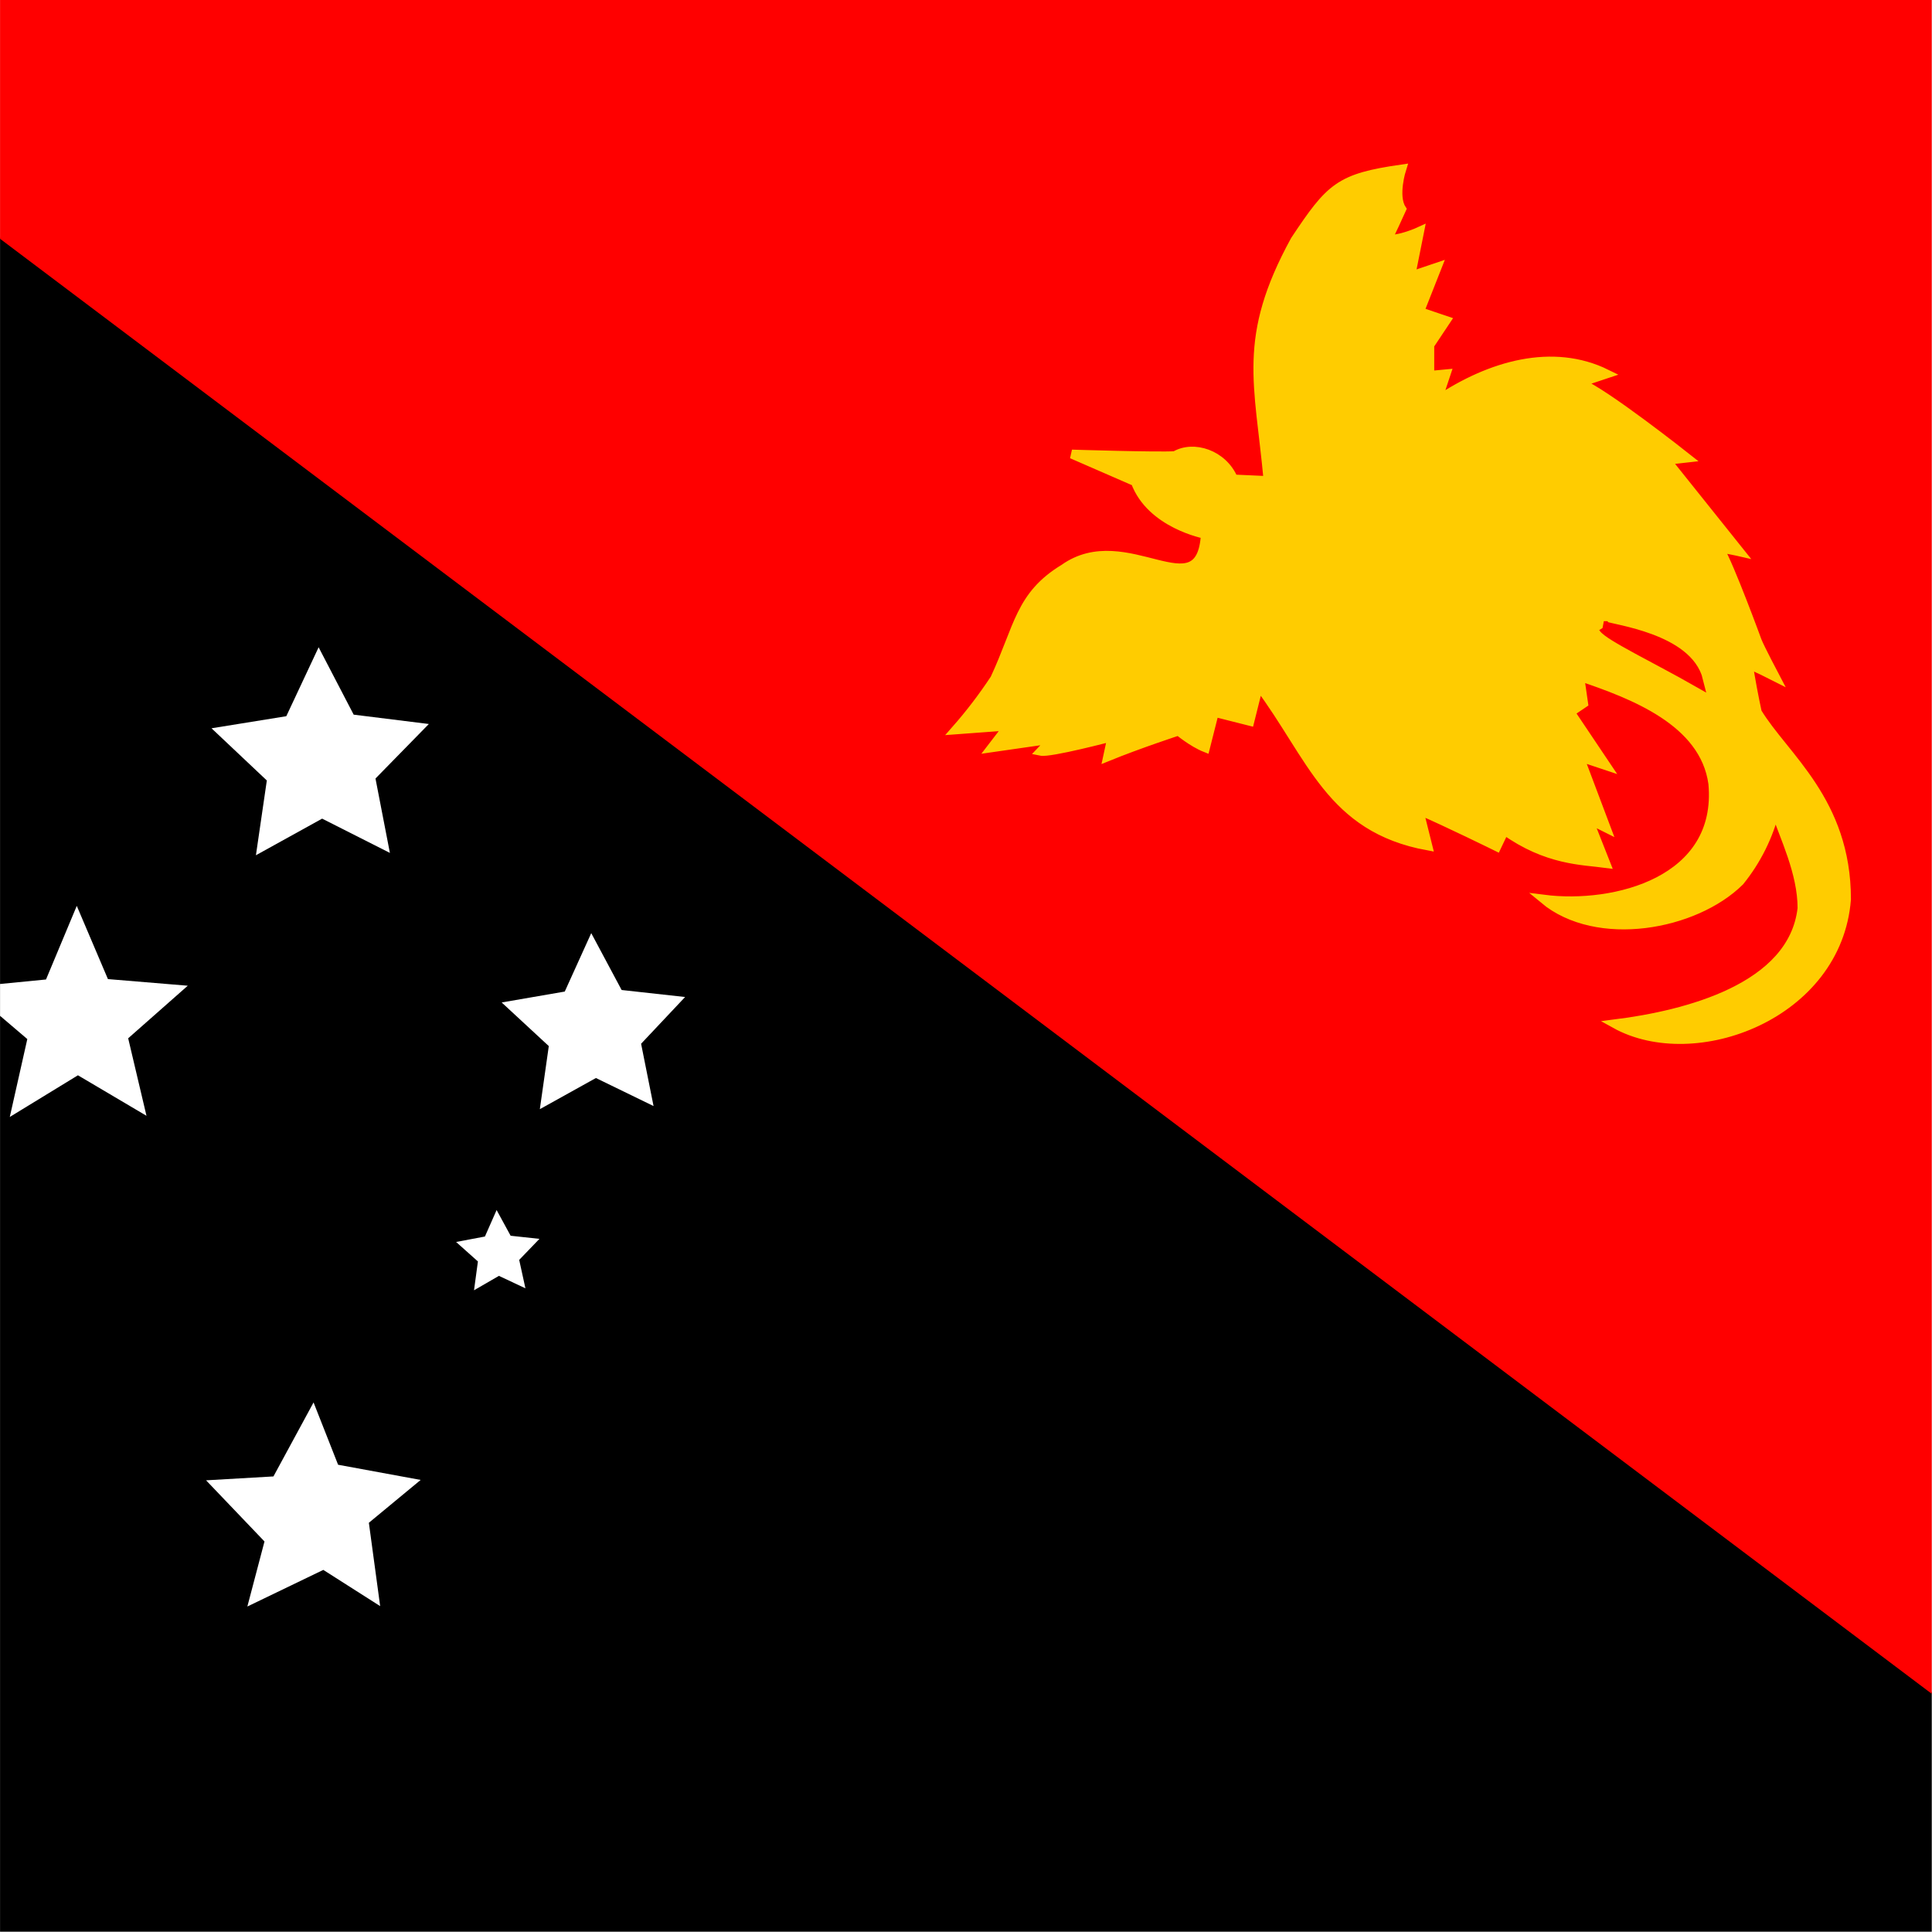
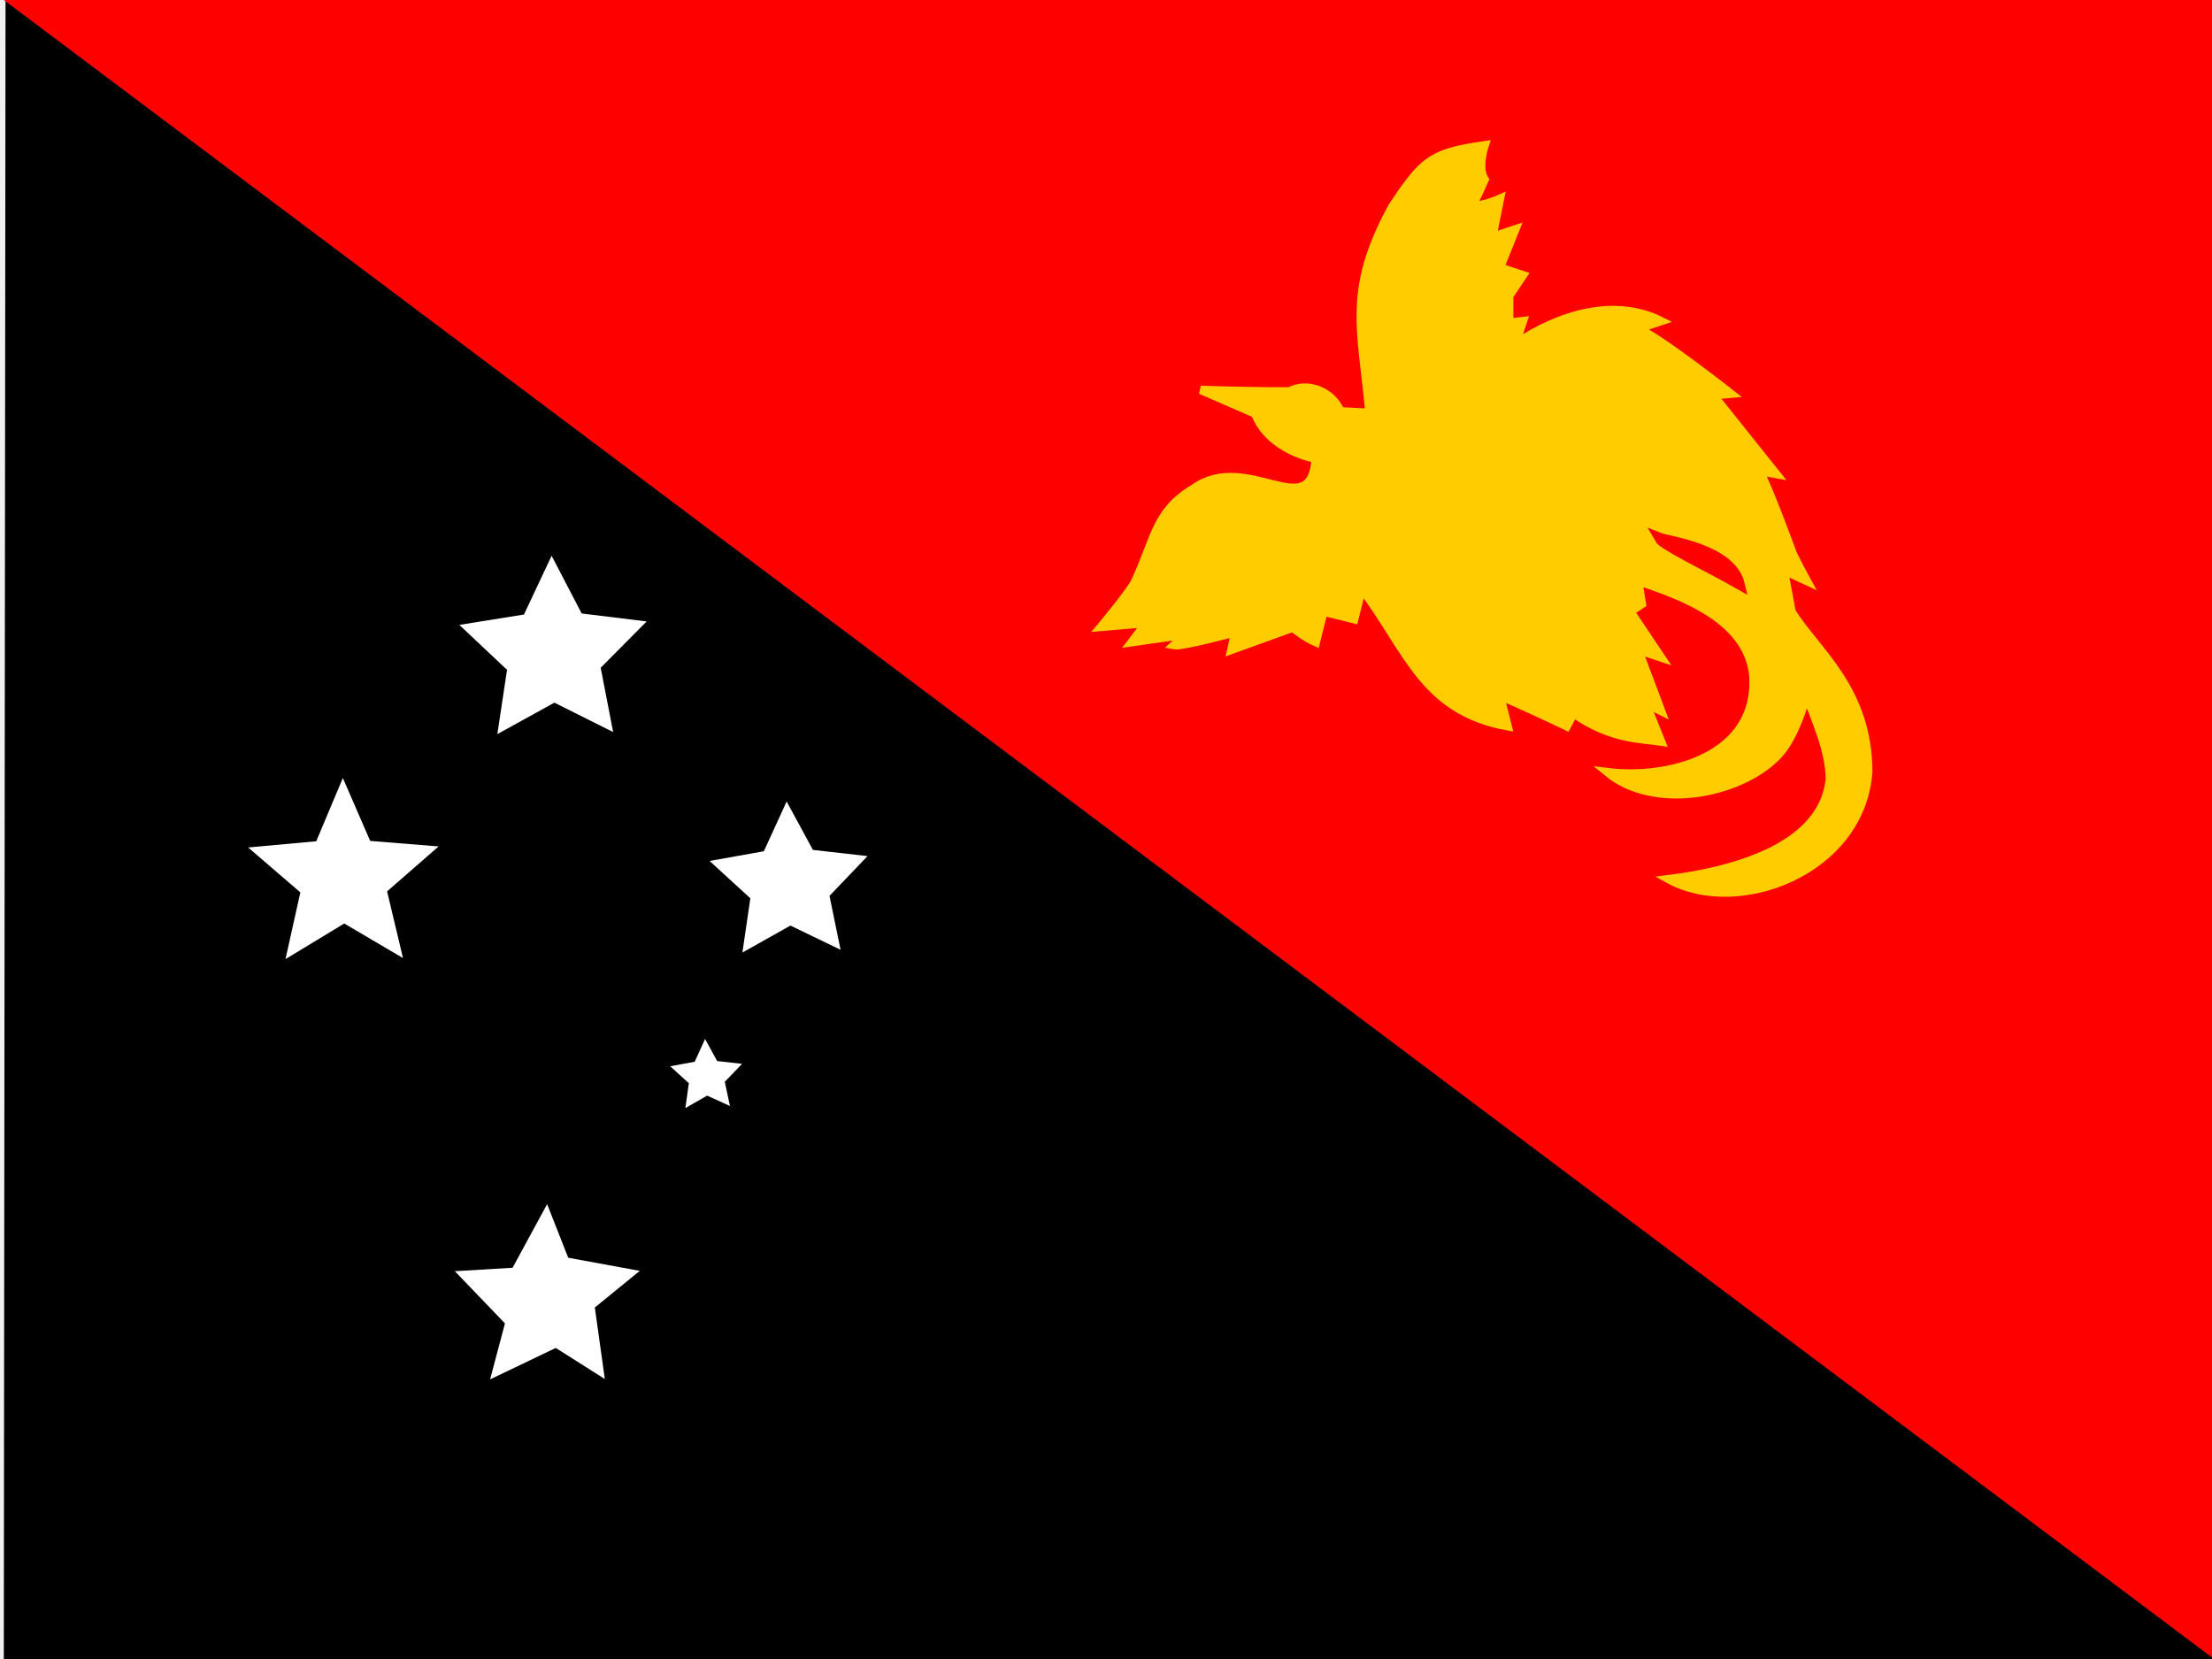
- <svg xmlns="http://www.w3.org/2000/svg" id="flag-icon-css-pg" viewBox="0 0 512 512">
-   <defs>
-     <clipPath id="a">
-       <path fill-opacity=".7" d="M81.4 0h496v496h-496z" />
-     </clipPath>
-   </defs>
-   <g clip-path="url(#a)" transform="translate(-84) scale(1.0321)">
-     <g fill-rule="evenodd">
-       <path d="M.5 0L0 496h659L.5 0z" />
-       <path fill="red" d="M658.5 496L659 0H0l658.5 496z" />
-     </g>
-     <path fill="#fc0" stroke="#fc0" stroke-width="2.3" d="M406.9 123.4l-8.8-.4c-2.7-6.4-10.3-8.8-15-6-4.2.3-26.5-.4-26.5-.4l16.3 7.1c4 10.9 18 13.5 18 13.5-1.2 20-20.3-2.6-36.3 8.8-11.4 6.9-11.6 15-17.8 28.3a119 119 0 0 1-10 13.1l13.5-1-4.3 5.6 16-2.3s-2.1 1.8-3.4 3.2c2.4.5 18.3-3.7 18.3-3.7l-1.1 5.1c8.1-3.3 18.2-6.6 18.2-6.6s3.6 3 6.9 4.3l2.3-9.1 9.1 2.3 2.3-9.2c13.7 18.3 18.3 36.6 43.4 41.2l-2.3-9.2c7 3 20 9.4 20 9.4l2-4.2c10.9 7.8 20 7.7 26 8.5l-4.5-11.4 4.6 2.3-6.9-18.3 6.9 2.3-9.2-13.7 3.4-2.3-1-6.9c13.6 4.6 32 11.5 34.2 27.5 2.3 25.1-25.2 32-43.4 29.7 13.7 11.4 38.8 6.8 50.3-4.6a47 47 0 0 0 9.1-18.3c2.3 6.9 6.9 16 6.9 25.2-2.3 20.5-29.8 27.4-48 29.7 20.5 11.4 57.1-2.3 59.4-32 0-25.2-16-36.6-22.9-48a231 231 0 0 1-2.3-12.3c1 .2 6.9 3.2 6.9 3.2s-4-7.6-4.6-9.2c0 0-7.1-19.4-9.7-23.7.4-.3 5.2.8 5.2.8l-18.8-23.5 5.3-.6S493 100.5 487 98.3l6.9-2.3c-13.8-6.8-29.8-2.3-43.5 6.9l2.3-6.9-4.2.4v-7.8l4.2-6.3-6.8-2.3 4.5-11.4-6.8 2.3 2.3-11.5s-5.2 2.4-8.3 2c.1.3 3.7-7.7 3.7-7.7-2.2-3.4 0-10.3 0-10.3-16 2.3-18.3 4.6-27.4 18.3-13.8 25.2-9.2 36.6-6.9 61.7z" />
-     <path fill="red" fill-rule="evenodd" stroke="red" stroke-width="3" d="M493.3 161c1.2 2 14.1 8.2 23.9 13.8-2.6-10.6-21.7-12.9-24-13.8z" />
-     <path fill="#fff" fill-rule="evenodd" d="M179 412.4l-14.6-9.3-19.5 9.4 4.4-16.7-15-15.7 17.3-1 10.3-19 6.3 16 21.2 3.9-13.3 11zm37.3-81.6l-6.8-3.2-6.4 3.7 1-7.4-5.6-5 7.4-1.4 3-6.8 3.6 6.6 7.4.8-5.2 5.4zm32.9-46.8l-14.8-7.2-14.4 8 2.3-16.2-12.1-11.2 16.2-2.8 6.8-15 7.8 14.6 16.3 1.8-11.3 12zm-67.7-65l-17.4-8.8-17 9.4 2.8-19.2-14.2-13.4 19.2-3.1 8.3-17.7 9 17.3 19.3 2.4-13.7 14zM119 286.5l-17.6-10.4-17.5 10.7 4.5-20-15.6-13.3 20.4-2 7.9-18.9 8 18.8 20.5 1.7-15.3 13.5z" />
+ <svg xmlns="http://www.w3.org/2000/svg" id="flag-icon-css-pg" viewBox="0 0 640 480">
+   <g fill-rule="evenodd">
+     <path d="M1.6 0l-.5 480h640L1.6 0z" />
+     <path fill="red" d="M640.6 480l.5-480H1.1l639.5 480z" />
  </g>
+   <path fill="#fc0" stroke="#fc0" stroke-width="1.1" d="M178 54l-3.8-.2c-1.2-2.8-4.5-3.8-6.6-2.6A333 333 0 0 1 156 51l7.1 3.1C165 59 171 60 171 60c-.6 8.8-8.9-1.1-15.9 3.9-5 3-5 6.5-7.7 12.3-.9 1.6-4.4 5.8-4.4 5.8l5.9-.5L147 84l7-1-1.5 1.4c1 .2 8-1.7 8-1.7L160 85l8-2.9s1.6 1.3 3 1.9l1-4 4 1 1-4c6 8 8 16 19 18l-1-4a262.2 262.2 0 0 1 8.7 4l.9-1.7c4.8 3.4 8.7 3.3 11.4 3.7l-2-5 2 1-3-8 3 1-4-6 1.5-1-.5-3c6 2 14 5 15 12 1 11-11 14-19 13 6 5 17 3 22-2 2-2 3-5 4-8 1 3 3 7 3 11-1 9-13 12-21 13 9 5 25-1 26-14 0-11-7-16-10-21l-1-5.4 3 1.4s-1.8-3.3-2-4c0 0-3.1-8.5-4.2-10.4l2.2.4-8.2-10.3 2.3-.2S215.6 44 213 43l3-1c-6-3-13-1-19 3l1-3-1.8.2v-3.5L198 36l-3-1 2-5-3 1 1-5s-2.2 1-3.6.9a51.7 51.7 0 0 0 1.6-3.4c-1-1.5 0-4.5 0-4.5-7 1-8 2-12 8-6 11-4 16-3 27z" transform="matrix(2.21989 0 0 2.21194 1.1 0)" />
+   <path fill="red" fill-rule="evenodd" stroke="red" stroke-width="1.4" d="M215.8 70.4c.5.9 6.2 3.6 10.4 6-1.1-4.6-9.4-5.6-10.4-6z" transform="matrix(2.21989 0 0 2.21194 1.1 0)" />
+   <path fill="#fff" fill-rule="evenodd" d="M175 399l-14.2-9-19 9.1 4.3-16.2-14.5-15.1 16.7-1 10-18.4 6.1 15.5 20.7 3.8-13 10.6zm36.2-79l-6.6-3-6.3 3.6 1-7.2-5.4-4.9 7.1-1.3 3-6.6 3.5 6.4 7.2.8-5 5.2zm32-45.2l-14.5-7-13.9 7.8 2.3-15.7-11.8-10.8 15.7-2.8 6.6-14.4 7.6 14 15.8 1.8-11 11.5zm-65.8-63l-17-8.5-16.5 9.1 2.8-18.6-13.8-13 18.7-3 8-17 8.7 16.7 18.8 2.3-13.3 13.4zm-60.8 65.4l-17-10-17 10.3 4.3-19.3-15.1-13 19.7-1.8 7.7-18.3 7.9 18.2 19.8 1.6-14.9 13z" />
</svg>
